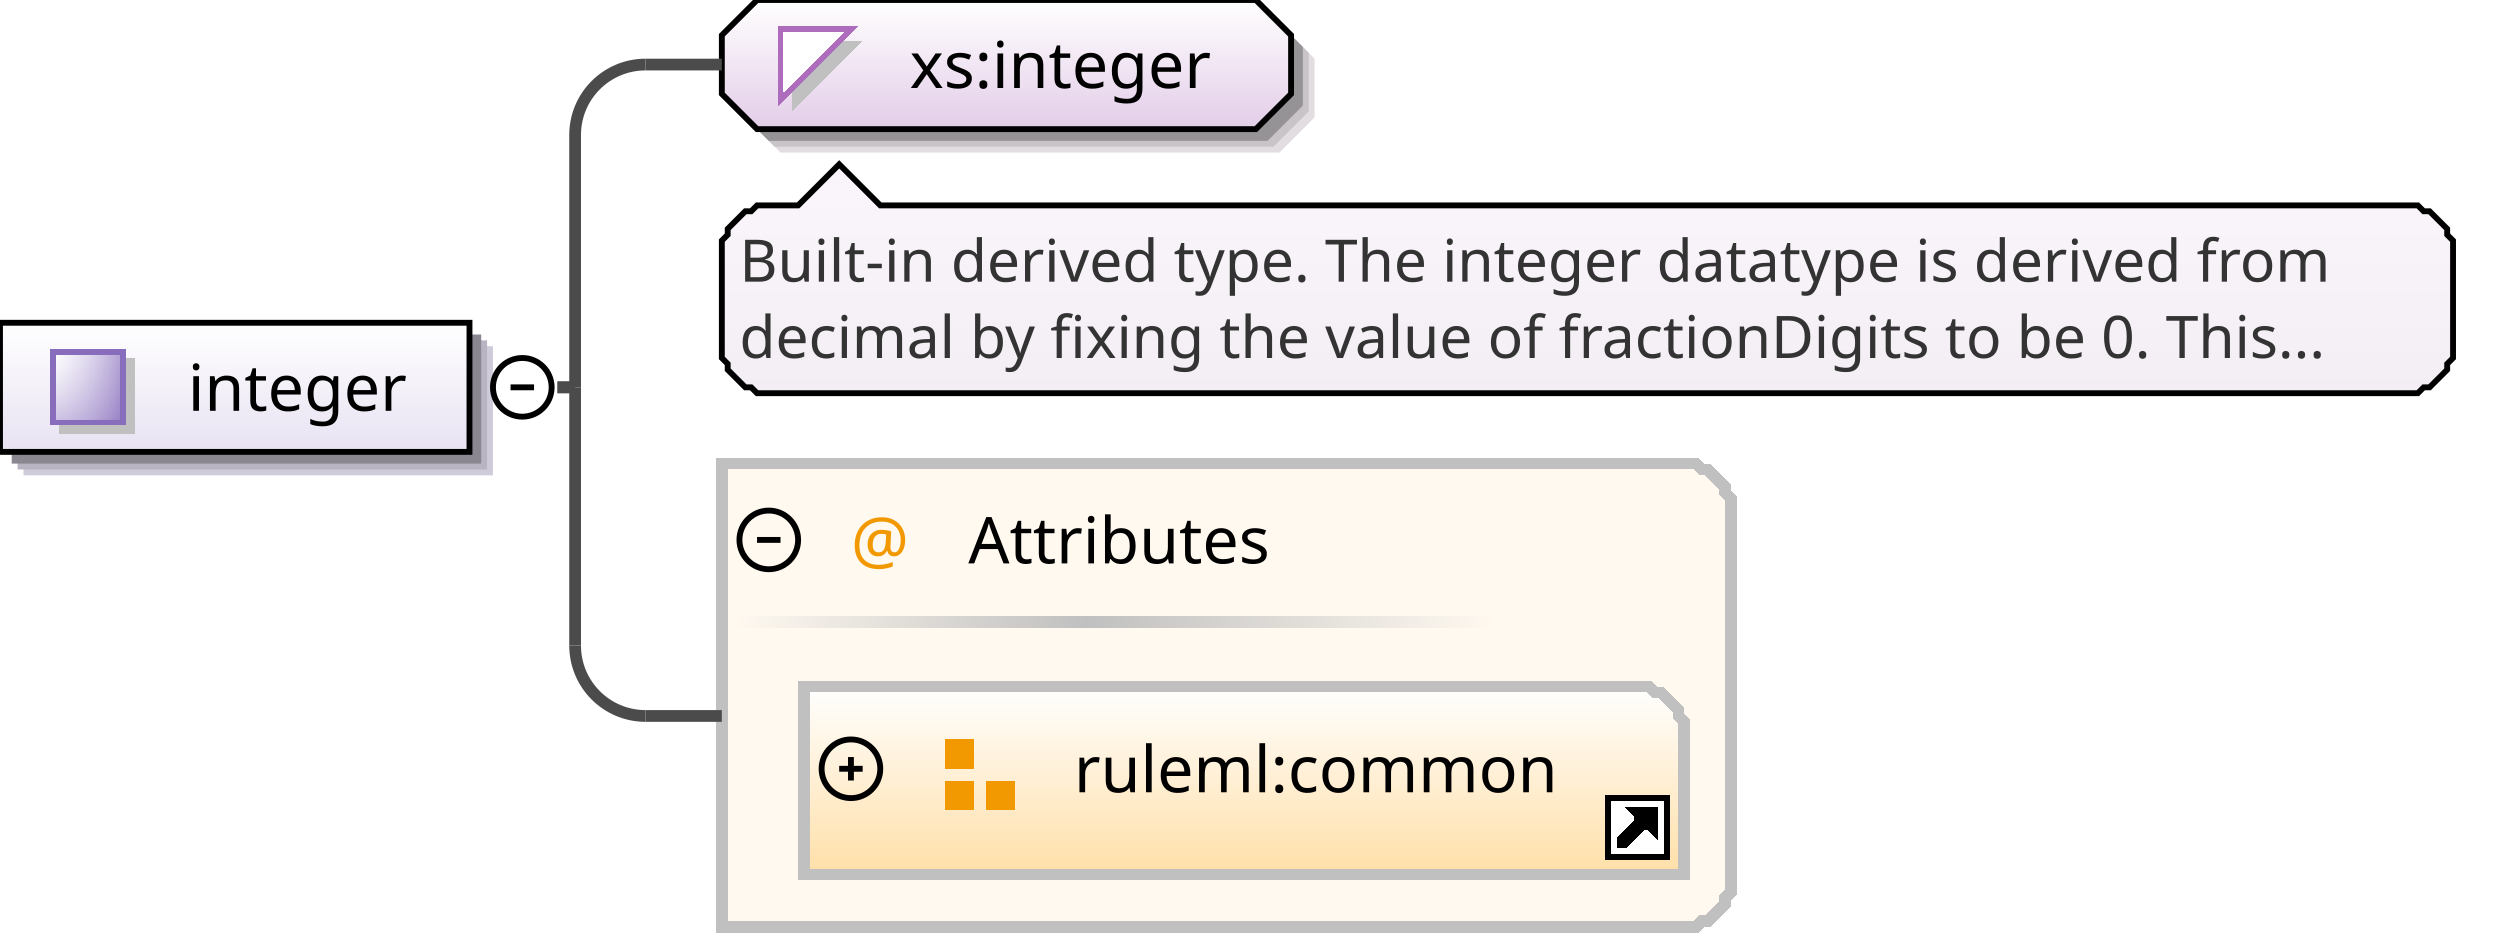
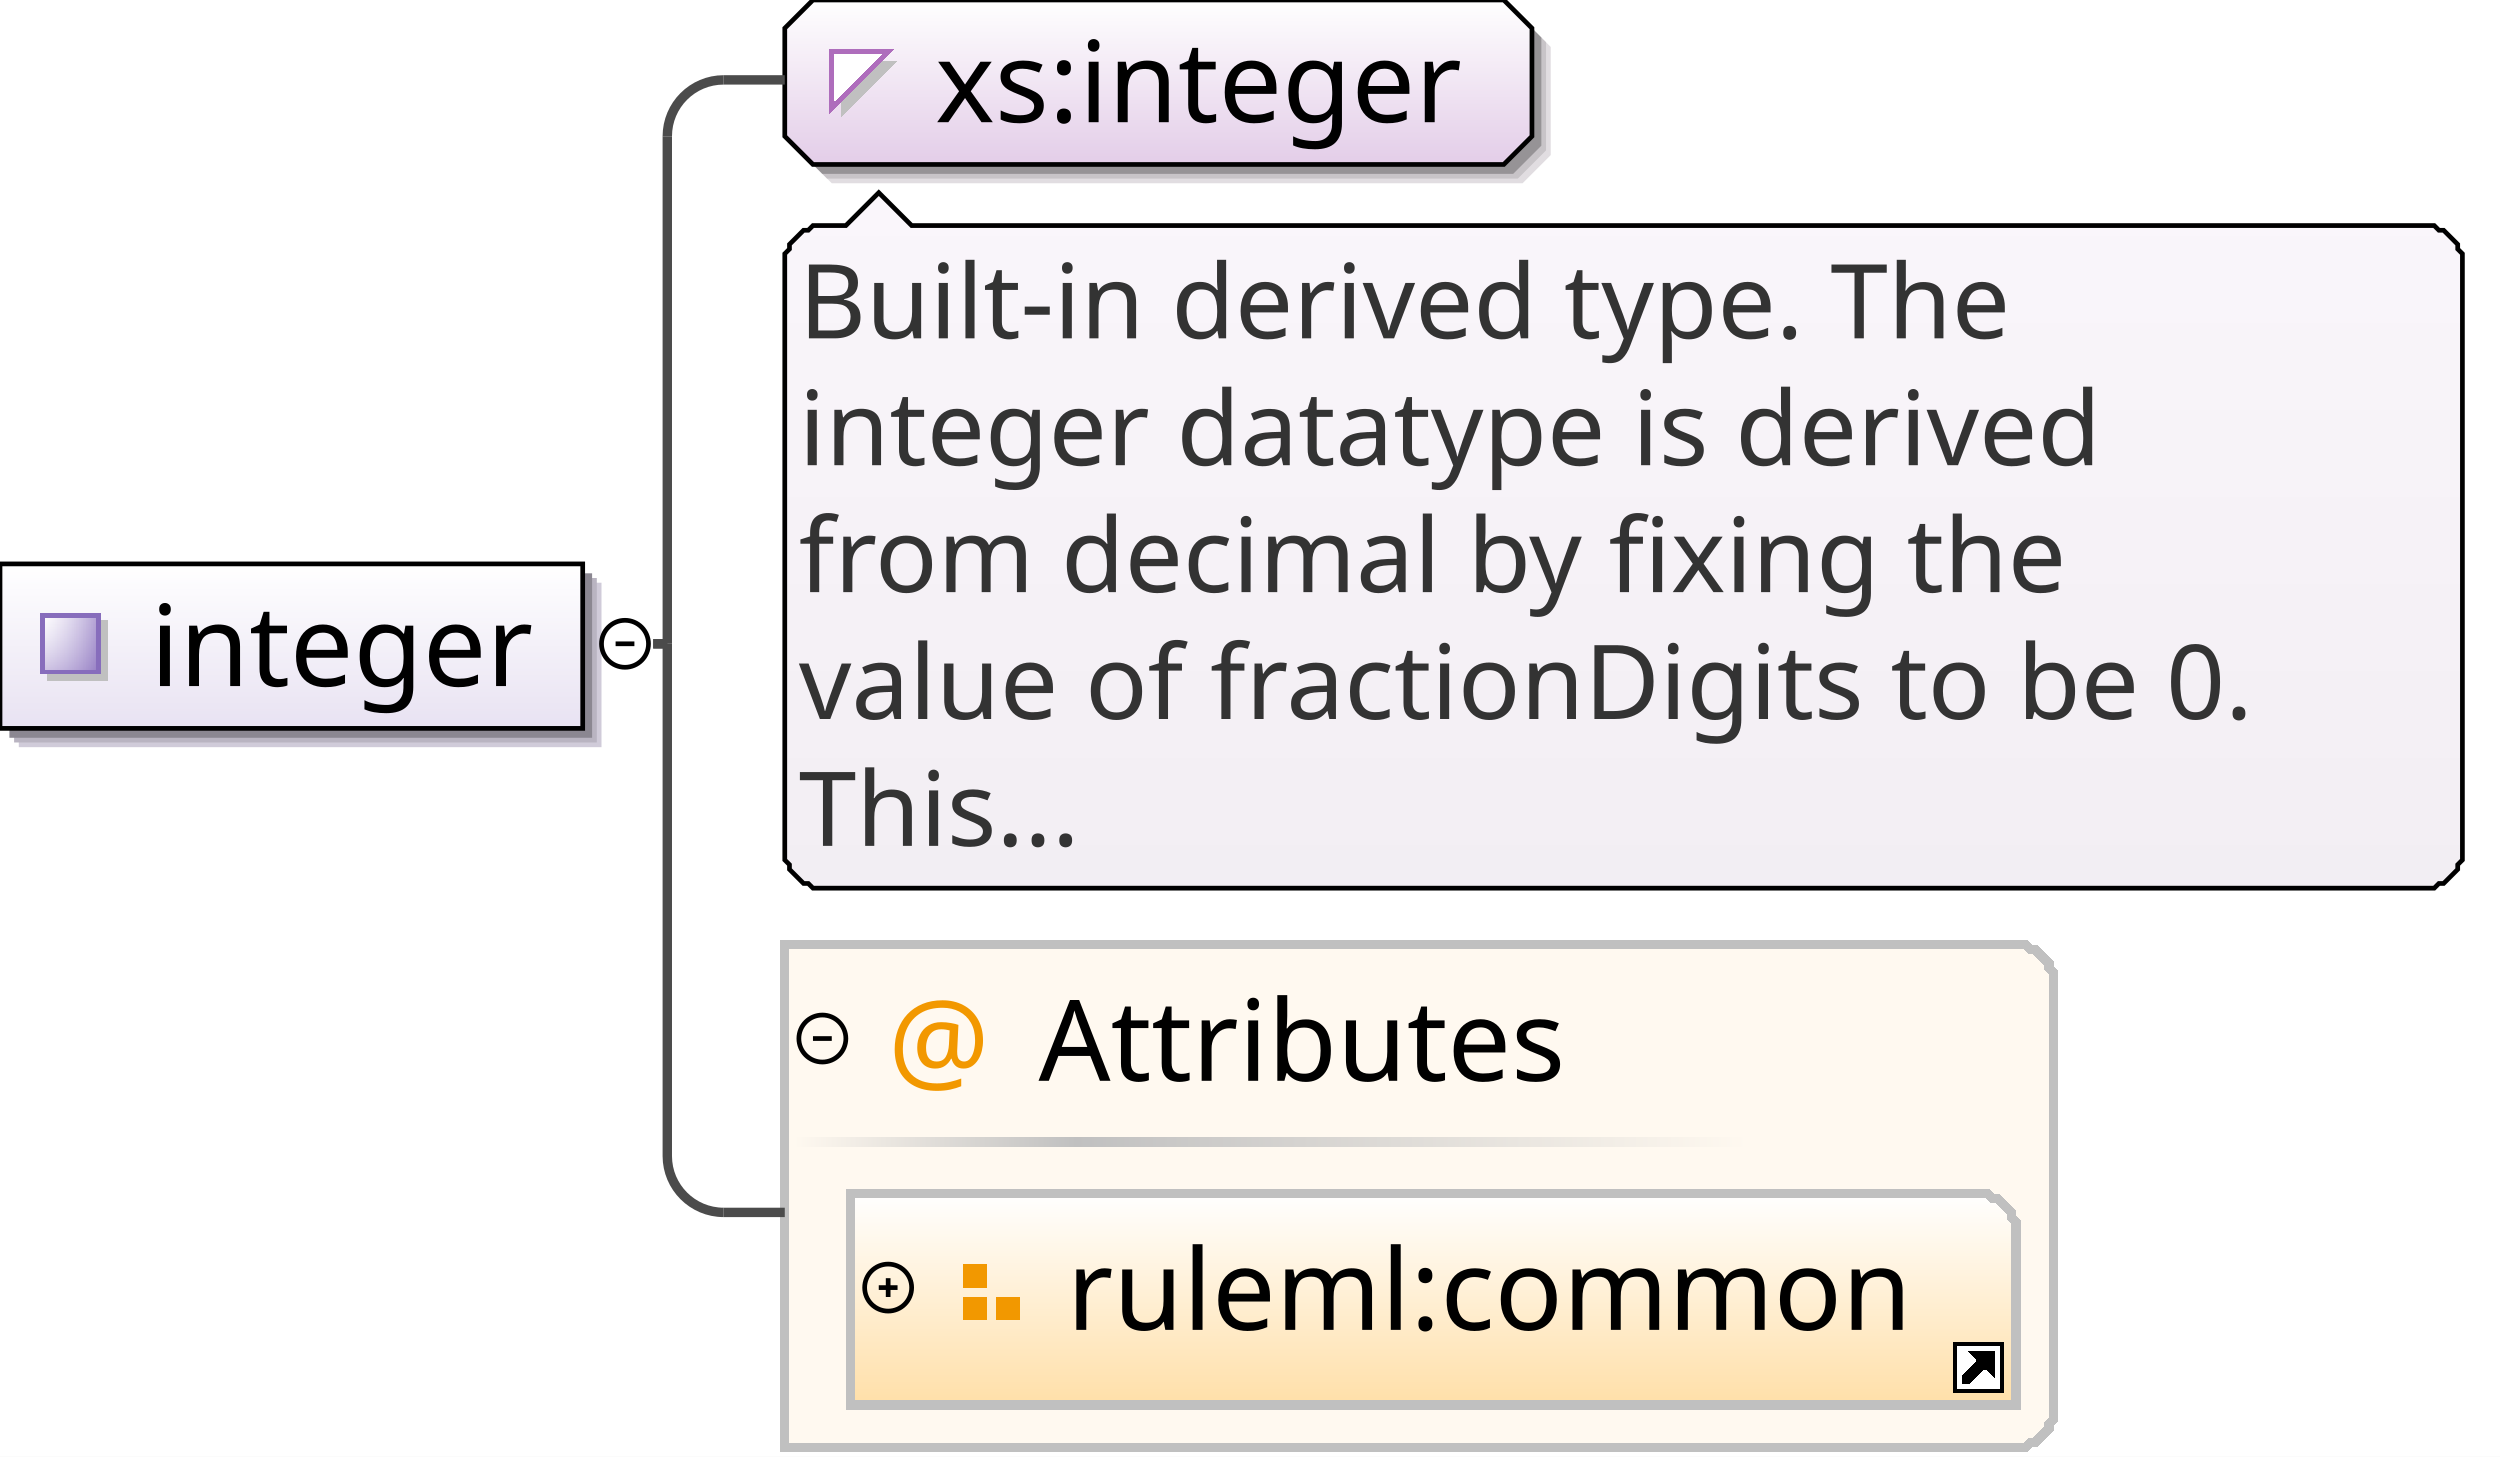
- <svg xmlns="http://www.w3.org/2000/svg" color-interpolation="auto" color-rendering="auto" fill="black" fill-opacity="1" font-family="'Dialog'" font-size="12px" font-style="normal" font-weight="normal" height="160" image-rendering="auto" shape-rendering="auto" stroke="black" stroke-dasharray="none" stroke-dashoffset="0" stroke-linecap="square" stroke-linejoin="miter" stroke-miterlimit="10" stroke-opacity="1" stroke-width="1" text-rendering="auto" width="426">
+ <svg xmlns="http://www.w3.org/2000/svg" color-interpolation="auto" color-rendering="auto" fill="black" fill-opacity="1" font-family="'Dialog'" font-size="12px" font-style="normal" font-weight="normal" height="310" image-rendering="auto" shape-rendering="auto" stroke="black" stroke-dasharray="none" stroke-dashoffset="0" stroke-linecap="square" stroke-linejoin="miter" stroke-miterlimit="10" stroke-opacity="1" stroke-width="1" text-rendering="auto" width="532">
  <defs id="genericDefs" />
  <g>
    <defs id="defs1">
-       <linearGradient gradientUnits="userSpaceOnUse" id="linearGradient1" spreadMethod="pad" x1="0" x2="0" y1="55" y2="77">
+       <linearGradient gradientUnits="userSpaceOnUse" id="linearGradient1" spreadMethod="pad" x1="0" x2="0" y1="120" y2="155">
        <stop offset="0%" stop-color="white" stop-opacity="1" />
        <stop offset="100%" stop-color="rgb(232,226,242)" stop-opacity="1" />
      </linearGradient>
-       <linearGradient gradientUnits="userSpaceOnUse" id="linearGradient2" spreadMethod="pad" x1="9" x2="9" y1="60" y2="72">
+       <linearGradient gradientUnits="userSpaceOnUse" id="linearGradient2" spreadMethod="pad" x1="9" x2="9" y1="131" y2="143">
        <stop offset="0%" stop-color="rgb(255,255,255)" stop-opacity="0.353" />
        <stop offset="100%" stop-color="rgb(135,109,188)" stop-opacity="0.667" />
      </linearGradient>
-       <linearGradient gradientUnits="userSpaceOnUse" id="linearGradient3" spreadMethod="pad" x1="9" x2="21" y1="60" y2="60">
+       <linearGradient gradientUnits="userSpaceOnUse" id="linearGradient3" spreadMethod="pad" x1="9" x2="21" y1="131" y2="131">
        <stop offset="0%" stop-color="rgb(255,255,255)" stop-opacity="0.353" />
        <stop offset="100%" stop-color="rgb(135,109,188)" stop-opacity="0.667" />
      </linearGradient>
-       <linearGradient gradientUnits="userSpaceOnUse" id="linearGradient4" spreadMethod="pad" x1="123" x2="123" y1="0" y2="22">
+       <linearGradient gradientUnits="userSpaceOnUse" id="linearGradient4" spreadMethod="pad" x1="167" x2="167" y1="0" y2="35">
        <stop offset="0%" stop-color="white" stop-opacity="1" />
        <stop offset="100%" stop-color="rgb(227,205,232)" stop-opacity="1" />
      </linearGradient>
-       <linearGradient gradientUnits="userSpaceOnUse" id="linearGradient5" spreadMethod="pad" x1="123" x2="123" y1="28" y2="67">
+       <linearGradient gradientUnits="userSpaceOnUse" id="linearGradient5" spreadMethod="pad" x1="167" x2="167" y1="41" y2="189">
        <stop offset="0%" stop-color="rgb(250,246,251)" stop-opacity="1" />
        <stop offset="100%" stop-color="rgb(242,238,243)" stop-opacity="1" />
      </linearGradient>
-       <linearGradient gradientUnits="userSpaceOnUse" id="linearGradient6" spreadMethod="pad" x1="185" x2="255" y1="105" y2="105">
+       <linearGradient gradientUnits="userSpaceOnUse" id="linearGradient6" spreadMethod="pad" x1="229" x2="372" y1="242" y2="242">
        <stop offset="0%" stop-color="silver" stop-opacity="1" />
        <stop offset="100%" stop-color="rgb(255,249,240)" stop-opacity="1" />
      </linearGradient>
-       <linearGradient gradientUnits="userSpaceOnUse" id="linearGradient7" spreadMethod="pad" x1="125" x2="185" y1="105" y2="105">
+       <linearGradient gradientUnits="userSpaceOnUse" id="linearGradient7" spreadMethod="pad" x1="169" x2="229" y1="242" y2="242">
        <stop offset="0%" stop-color="rgb(255,249,240)" stop-opacity="1" />
        <stop offset="100%" stop-color="silver" stop-opacity="1" />
      </linearGradient>
-       <linearGradient gradientUnits="userSpaceOnUse" id="linearGradient8" spreadMethod="pad" x1="137" x2="137" y1="117" y2="149">
+       <linearGradient gradientUnits="userSpaceOnUse" id="linearGradient8" spreadMethod="pad" x1="181" x2="181" y1="254" y2="299">
        <stop offset="0%" stop-color="white" stop-opacity="1" />
        <stop offset="100%" stop-color="rgb(255,223,168)" stop-opacity="1" />
      </linearGradient>
      <clipPath clipPathUnits="userSpaceOnUse" id="clipPath1">
-         <path d="M0 0 L426 0 L426 160 L0 160 L0 0 Z" />
+         <path d="M0 0 L532 0 L532 310 L0 310 L0 0 Z" />
      </clipPath>
    </defs>
    <g fill="white" stroke="white">
-       <rect clip-path="url(#clipPath1)" height="160" stroke="none" width="426" x="0" y="0" />
+       <rect clip-path="url(#clipPath1)" height="310" stroke="none" width="532" x="0" y="0" />
    </g>
-     <g fill="rgb(208,203,217)" font-family="sans-serif" font-size="11px" stroke="rgb(208,203,217)" text-rendering="optimizeLegibility">
-       <polygon clip-path="url(#clipPath1)" points=" 4 59 84 59 84 81 4 81" stroke="none" />
-       <polygon clip-path="url(#clipPath1)" fill="rgb(185,180,193)" points=" 3 58 83 58 83 80 3 80" stroke="none" />
-       <polygon clip-path="url(#clipPath1)" fill="rgb(139,135,145)" points=" 2 57 82 57 82 79 2 79" stroke="none" />
+     <g fill="rgb(208,203,217)" font-family="sans-serif" font-size="24px" stroke="rgb(208,203,217)" text-rendering="optimizeLegibility">
+       <polygon clip-path="url(#clipPath1)" points=" 4 124 128 124 128 159 4 159" stroke="none" />
+       <polygon clip-path="url(#clipPath1)" fill="rgb(185,180,193)" points=" 3 123 127 123 127 158 3 158" stroke="none" />
+       <polygon clip-path="url(#clipPath1)" fill="rgb(139,135,145)" points=" 2 122 126 122 126 157 2 157" stroke="none" />
    </g>
-     <g fill="url(#linearGradient1)" font-family="sans-serif" font-size="11px" shape-rendering="crispEdges" stroke="url(#linearGradient1)" text-rendering="geometricPrecision">
-       <polygon clip-path="url(#clipPath1)" points=" 0 55 80 55 80 77 0 77" stroke="none" />
+     <g fill="url(#linearGradient1)" font-family="sans-serif" font-size="24px" shape-rendering="crispEdges" stroke="url(#linearGradient1)" text-rendering="geometricPrecision">
+       <polygon clip-path="url(#clipPath1)" points=" 0 120 124 120 124 155 0 155" stroke="none" />
    </g>
-     <g font-family="sans-serif" font-size="11px" stroke-linecap="butt" text-rendering="optimizeLegibility">
-       <polygon clip-path="url(#clipPath1)" fill="none" points=" 0 55 80 55 80 77 0 77" />
+     <g font-family="sans-serif" font-size="24px" stroke-linecap="butt" text-rendering="optimizeLegibility">
+       <polygon clip-path="url(#clipPath1)" fill="none" points=" 0 120 124 120 124 155 0 155" />
    </g>
-     <g fill="silver" font-family="sans-serif" font-size="11px" shape-rendering="crispEdges" stroke="silver" stroke-linecap="butt" text-rendering="geometricPrecision">
-       <rect clip-path="url(#clipPath1)" height="13" stroke="none" width="13" x="10" y="61" />
-       <rect clip-path="url(#clipPath1)" fill="white" height="12" stroke="none" width="12" x="9" y="60" />
-       <rect clip-path="url(#clipPath1)" fill="url(#linearGradient2)" height="12" stroke="none" width="12" x="9" y="60" />
-       <rect clip-path="url(#clipPath1)" fill="url(#linearGradient3)" height="12" stroke="none" width="12" x="9" y="60" />
-       <rect clip-path="url(#clipPath1)" fill="none" height="12" stroke="rgb(135,109,188)" width="12" x="9" y="60" />
-       <text clip-path="url(#clipPath1)" fill="black" stroke="none" x="32" xml:space="preserve" y="70">integer</text>
+     <g fill="silver" font-family="sans-serif" font-size="24px" shape-rendering="crispEdges" stroke="silver" stroke-linecap="butt" text-rendering="geometricPrecision">
+       <rect clip-path="url(#clipPath1)" height="13" stroke="none" width="13" x="10" y="132" />
+       <rect clip-path="url(#clipPath1)" fill="white" height="12" stroke="none" width="12" x="9" y="131" />
+       <rect clip-path="url(#clipPath1)" fill="url(#linearGradient2)" height="12" stroke="none" width="12" x="9" y="131" />
+       <rect clip-path="url(#clipPath1)" fill="url(#linearGradient3)" height="12" stroke="none" width="12" x="9" y="131" />
+       <rect clip-path="url(#clipPath1)" fill="none" height="12" stroke="rgb(135,109,188)" width="12" x="9" y="131" />
+       <text clip-path="url(#clipPath1)" fill="black" stroke="none" x="32" xml:space="preserve" y="146">integer</text>
    </g>
-     <g font-family="sans-serif" font-size="11px" stroke-linecap="butt" text-rendering="optimizeLegibility">
-       <circle clip-path="url(#clipPath1)" cx="89" cy="66" fill="none" r="5" />
-       <line clip-path="url(#clipPath1)" fill="none" x1="87" x2="91" y1="66" y2="66" />
-       <polygon clip-path="url(#clipPath1)" fill="rgb(225,221,225)" points=" 127 10 127 20 133 26 218 26 224 20 224 10 218 4 133 4" stroke="none" />
-       <polygon clip-path="url(#clipPath1)" fill="rgb(200,196,200)" points=" 126 9 126 19 132 25 217 25 223 19 223 9 217 3 132 3" stroke="none" />
-       <polygon clip-path="url(#clipPath1)" fill="rgb(150,147,150)" points=" 125 8 125 18 131 24 216 24 222 18 222 8 216 2 131 2" stroke="none" />
+     <g font-family="sans-serif" font-size="24px" stroke-linecap="butt" text-rendering="optimizeLegibility">
+       <circle clip-path="url(#clipPath1)" cx="133" cy="137" fill="none" r="5" />
+       <line clip-path="url(#clipPath1)" fill="none" x1="131" x2="135" y1="137" y2="137" />
+       <polygon clip-path="url(#clipPath1)" fill="rgb(225,221,225)" points=" 171 10 171 33 177 39 324 39 330 33 330 10 324 4 177 4" stroke="none" />
+       <polygon clip-path="url(#clipPath1)" fill="rgb(200,196,200)" points=" 170 9 170 32 176 38 323 38 329 32 329 9 323 3 176 3" stroke="none" />
+       <polygon clip-path="url(#clipPath1)" fill="rgb(150,147,150)" points=" 169 8 169 31 175 37 322 37 328 31 328 8 322 2 175 2" stroke="none" />
    </g>
-     <g fill="url(#linearGradient4)" font-family="sans-serif" font-size="11px" shape-rendering="crispEdges" stroke="url(#linearGradient4)" stroke-linecap="butt" text-rendering="geometricPrecision">
-       <polygon clip-path="url(#clipPath1)" points=" 123 6 123 16 129 22 214 22 220 16 220 6 214 0 129 0" stroke="none" />
+     <g fill="url(#linearGradient4)" font-family="sans-serif" font-size="24px" shape-rendering="crispEdges" stroke="url(#linearGradient4)" stroke-linecap="butt" text-rendering="geometricPrecision">
+       <polygon clip-path="url(#clipPath1)" points=" 167 6 167 29 173 35 320 35 326 29 326 6 320 0 173 0" stroke="none" />
    </g>
-     <g font-family="sans-serif" font-size="11px" stroke-linecap="butt" text-rendering="optimizeLegibility">
-       <polygon clip-path="url(#clipPath1)" fill="none" points=" 123 6 123 16 129 22 214 22 220 16 220 6 214 0 129 0" />
+     <g font-family="sans-serif" font-size="24px" stroke-linecap="butt" text-rendering="optimizeLegibility">
+       <polygon clip-path="url(#clipPath1)" fill="none" points=" 167 6 167 29 173 35 320 35 326 29 326 6 320 0 173 0" />
    </g>
-     <g fill="silver" font-family="sans-serif" font-size="11px" shape-rendering="crispEdges" stroke="silver" stroke-linecap="butt" text-rendering="geometricPrecision">
-       <polygon clip-path="url(#clipPath1)" points=" 135 7 147 7 135 19" stroke="none" />
-       <polygon clip-path="url(#clipPath1)" fill="white" points=" 133 5 145 5 133 17" stroke="none" />
-       <polygon clip-path="url(#clipPath1)" fill="none" points=" 133 5 145 5 133 17" stroke="rgb(174,109,188)" />
-       <text clip-path="url(#clipPath1)" fill="black" stroke="none" x="155" xml:space="preserve" y="15">xs:integer</text>
-       <polygon clip-path="url(#clipPath1)" fill="url(#linearGradient5)" points=" 123 41 124 40 124 39 125 38 126 37 127 36 128 36 129 35 136 35 143 28 150 35 412 35 413 36 414 36 415 37 416 38 417 39 417 40 418 41 418 61 417 62 417 63 416 64 415 65 414 66 413 66 412 67 129 67 128 66 127 66 126 65 125 64 124 63 124 62 123 61" stroke="none" />
+     <g fill="silver" font-family="sans-serif" font-size="24px" shape-rendering="crispEdges" stroke="silver" stroke-linecap="butt" text-rendering="geometricPrecision">
+       <polygon clip-path="url(#clipPath1)" points=" 179 13 191 13 179 25" stroke="none" />
+       <polygon clip-path="url(#clipPath1)" fill="white" points=" 177 11 189 11 177 23" stroke="none" />
+       <polygon clip-path="url(#clipPath1)" fill="none" points=" 177 11 189 11 177 23" stroke="rgb(174,109,188)" />
+       <text clip-path="url(#clipPath1)" fill="black" stroke="none" x="199" xml:space="preserve" y="26">xs:integer</text>
+       <polygon clip-path="url(#clipPath1)" fill="url(#linearGradient5)" points=" 167 54 168 53 168 52 169 51 170 50 171 49 172 49 173 48 180 48 187 41 194 48 518 48 519 49 520 49 521 50 522 51 523 52 523 53 524 54 524 183 523 184 523 185 522 186 521 187 520 188 519 188 518 189 173 189 172 188 171 188 170 187 169 186 168 185 168 184 167 183" stroke="none" />
    </g>
-     <g font-family="sans-serif" font-size="11px" stroke-linecap="butt" text-rendering="optimizeLegibility">
-       <polygon clip-path="url(#clipPath1)" fill="none" points=" 123 41 124 40 124 39 125 38 126 37 127 36 128 36 129 35 136 35 143 28 150 35 412 35 413 36 414 36 415 37 416 38 417 39 417 40 418 41 418 61 417 62 417 63 416 64 415 65 414 66 413 66 412 67 129 67 128 66 127 66 126 65 125 64 124 63 124 62 123 61" />
+     <g font-family="sans-serif" font-size="24px" stroke-linecap="butt" text-rendering="optimizeLegibility">
+       <polygon clip-path="url(#clipPath1)" fill="none" points=" 167 54 168 53 168 52 169 51 170 50 171 49 172 49 173 48 180 48 187 41 194 48 518 48 519 49 520 49 521 50 522 51 523 52 523 53 524 54 524 183 523 184 523 185 522 186 521 187 520 188 519 188 518 189 173 189 172 188 171 188 170 187 169 186 168 185 168 184 167 183" />
    </g>
-     <g fill="rgb(51,51,51)" font-family="sans-serif" font-size="10px" shape-rendering="crispEdges" stroke="rgb(51,51,51)" stroke-linecap="butt" text-rendering="geometricPrecision">
-       <text clip-path="url(#clipPath1)" stroke="none" x="126" xml:space="preserve" y="48">Built-in derived type. The integer datatype is derived from </text>
-       <text clip-path="url(#clipPath1)" stroke="none" x="126" xml:space="preserve" y="61">decimal by fixing the value of fractionDigits to be 0. This...</text>
+     <g fill="rgb(51,51,51)" font-family="sans-serif" font-size="22px" shape-rendering="crispEdges" stroke="rgb(51,51,51)" stroke-linecap="butt" text-rendering="geometricPrecision">
+       <text clip-path="url(#clipPath1)" stroke="none" x="170" xml:space="preserve" y="72">Built-in derived type. The </text>
+       <text clip-path="url(#clipPath1)" stroke="none" x="170" xml:space="preserve" y="99">integer datatype is derived </text>
+       <text clip-path="url(#clipPath1)" stroke="none" x="170" xml:space="preserve" y="126">from decimal by fixing the </text>
+       <text clip-path="url(#clipPath1)" stroke="none" x="170" xml:space="preserve" y="153">value of fractionDigits to be 0. </text>
+       <text clip-path="url(#clipPath1)" stroke="none" x="170" xml:space="preserve" y="180">This...</text>
    </g>
-     <g fill="rgb(75,75,75)" font-family="sans-serif" font-size="11px" stroke="rgb(75,75,75)" stroke-linecap="butt" stroke-width="2" text-rendering="optimizeLegibility">
-       <line clip-path="url(#clipPath1)" fill="none" x1="95" x2="98" y1="66" y2="66" />
-       <line clip-path="url(#clipPath1)" fill="none" x1="98" x2="98" y1="23" y2="66" />
-       <line clip-path="url(#clipPath1)" fill="none" x1="110" x2="123" y1="11" y2="11" />
-       <path clip-path="url(#clipPath1)" d="M98 23 A12 12 0 0 1 110 11" fill="none" />
+     <g fill="rgb(75,75,75)" font-family="sans-serif" font-size="24px" stroke="rgb(75,75,75)" stroke-linecap="butt" stroke-width="2" text-rendering="optimizeLegibility">
+       <line clip-path="url(#clipPath1)" fill="none" x1="139" x2="142" y1="137" y2="137" />
+       <line clip-path="url(#clipPath1)" fill="none" x1="142" x2="142" y1="29" y2="137" />
+       <line clip-path="url(#clipPath1)" fill="none" x1="154" x2="167" y1="17" y2="17" />
+       <path clip-path="url(#clipPath1)" d="M142 29 A12 12 0 0 1 154 17" fill="none" />
    </g>
-     <g fill="rgb(255,249,240)" font-family="sans-serif" font-size="11px" shape-rendering="crispEdges" stroke="rgb(255,249,240)" stroke-linecap="butt" stroke-width="2" text-rendering="geometricPrecision">
-       <polygon clip-path="url(#clipPath1)" points=" 123 79 289 79 290 80 291 80 292 81 293 82 294 83 294 84 295 85 295 152 294 153 294 154 293 155 292 156 291 157 290 157 289 158 123 158" stroke="none" />
-       <polygon clip-path="url(#clipPath1)" fill="none" points=" 123 79 289 79 290 80 291 80 292 81 293 82 294 83 294 84 295 85 295 152 294 153 294 154 293 155 292 156 291 157 290 157 289 158 123 158" stroke="silver" />
-       <rect clip-path="url(#clipPath1)" fill="url(#linearGradient6)" height="2" stroke="none" width="70" x="185" y="105" />
-       <rect clip-path="url(#clipPath1)" fill="url(#linearGradient7)" height="2" stroke="none" width="60" x="125" y="105" />
-       <text clip-path="url(#clipPath1)" fill="rgb(242,152,0)" stroke="none" stroke-width="1" x="145" xml:space="preserve" y="96">@</text>
-       <text clip-path="url(#clipPath1)" fill="black" stroke="none" stroke-width="1" x="165" xml:space="preserve" y="96">Attributes</text>
+     <g fill="rgb(255,249,240)" font-family="sans-serif" font-size="24px" shape-rendering="crispEdges" stroke="rgb(255,249,240)" stroke-linecap="butt" stroke-width="2" text-rendering="geometricPrecision">
+       <polygon clip-path="url(#clipPath1)" points=" 167 201 431 201 432 202 433 202 434 203 435 204 436 205 436 206 437 207 437 302 436 303 436 304 435 305 434 306 433 307 432 307 431 308 167 308" stroke="none" />
+       <polygon clip-path="url(#clipPath1)" fill="none" points=" 167 201 431 201 432 202 433 202 434 203 435 204 436 205 436 206 437 207 437 302 436 303 436 304 435 305 434 306 433 307 432 307 431 308 167 308" stroke="silver" />
+       <rect clip-path="url(#clipPath1)" fill="url(#linearGradient6)" height="2" stroke="none" width="143" x="229" y="242" />
+       <rect clip-path="url(#clipPath1)" fill="url(#linearGradient7)" height="2" stroke="none" width="60" x="169" y="242" />
+       <text clip-path="url(#clipPath1)" fill="rgb(242,152,0)" stroke="none" stroke-width="1" x="189" xml:space="preserve" y="230">@</text>
+       <text clip-path="url(#clipPath1)" fill="black" stroke="none" stroke-width="1" x="221" xml:space="preserve" y="230">Attributes</text>
    </g>
-     <g font-family="sans-serif" font-size="11px" stroke-linecap="butt" text-rendering="optimizeLegibility">
-       <circle clip-path="url(#clipPath1)" cx="131" cy="92" fill="none" r="5" />
-       <line clip-path="url(#clipPath1)" fill="none" x1="129" x2="133" y1="92" y2="92" />
+     <g font-family="sans-serif" font-size="24px" stroke-linecap="butt" text-rendering="optimizeLegibility">
+       <circle clip-path="url(#clipPath1)" cx="175" cy="221" fill="none" r="5" />
+       <line clip-path="url(#clipPath1)" fill="none" x1="173" x2="177" y1="221" y2="221" />
    </g>
-     <g fill="url(#linearGradient8)" font-family="sans-serif" font-size="11px" shape-rendering="crispEdges" stroke="url(#linearGradient8)" stroke-linecap="butt" stroke-width="2" text-rendering="geometricPrecision">
-       <polygon clip-path="url(#clipPath1)" points=" 137 117 281 117 282 118 283 118 284 119 285 120 286 121 286 122 287 123 287 149 137 149" stroke="none" />
-       <polygon clip-path="url(#clipPath1)" fill="none" points=" 137 117 281 117 282 118 283 118 284 119 285 120 286 121 286 122 287 123 287 149 137 149" stroke="silver" />
-       <rect clip-path="url(#clipPath1)" fill="rgb(242,152,0)" height="5" stroke="none" stroke-width="1" width="5" x="161" y="126" />
-       <rect clip-path="url(#clipPath1)" fill="rgb(242,152,0)" height="5" stroke="none" stroke-width="1" width="5" x="161" y="133" />
-       <rect clip-path="url(#clipPath1)" fill="rgb(242,152,0)" height="5" stroke="none" stroke-width="1" width="5" x="168" y="133" />
-       <text clip-path="url(#clipPath1)" fill="black" stroke="none" stroke-width="1" x="183" xml:space="preserve" y="135">ruleml:common</text>
-       <rect clip-path="url(#clipPath1)" fill="white" height="10" stroke="none" stroke-width="1" width="10" x="274" y="136" />
-       <polygon clip-path="url(#clipPath1)" fill="none" points=" 276 144 276 143 279 140 279 139 278 138 282 138 282 142 281 141 280 141 277 144" stroke="black" stroke-width="1" />
-       <polygon clip-path="url(#clipPath1)" fill="black" points=" 276 144 276 143 279 140 279 139 278 138 282 138 282 142 281 141 280 141 277 144" stroke="none" stroke-width="1" />
-       <rect clip-path="url(#clipPath1)" fill="none" height="10" stroke="black" stroke-width="1" width="10" x="274" y="136" />
+     <g fill="url(#linearGradient8)" font-family="sans-serif" font-size="24px" shape-rendering="crispEdges" stroke="url(#linearGradient8)" stroke-linecap="butt" stroke-width="2" text-rendering="geometricPrecision">
+       <polygon clip-path="url(#clipPath1)" points=" 181 254 423 254 424 255 425 255 426 256 427 257 428 258 428 259 429 260 429 299 181 299" stroke="none" />
+       <polygon clip-path="url(#clipPath1)" fill="none" points=" 181 254 423 254 424 255 425 255 426 256 427 257 428 258 428 259 429 260 429 299 181 299" stroke="silver" />
+       <rect clip-path="url(#clipPath1)" fill="rgb(242,152,0)" height="5" stroke="none" stroke-width="1" width="5" x="205" y="269" />
+       <rect clip-path="url(#clipPath1)" fill="rgb(242,152,0)" height="5" stroke="none" stroke-width="1" width="5" x="205" y="276" />
+       <rect clip-path="url(#clipPath1)" fill="rgb(242,152,0)" height="5" stroke="none" stroke-width="1" width="5" x="212" y="276" />
+       <text clip-path="url(#clipPath1)" fill="black" stroke="none" stroke-width="1" x="227" xml:space="preserve" y="283">ruleml:common</text>
+       <rect clip-path="url(#clipPath1)" fill="white" height="10" stroke="none" stroke-width="1" width="10" x="416" y="286" />
+       <polygon clip-path="url(#clipPath1)" fill="none" points=" 418 294 418 293 421 290 421 289 420 288 424 288 424 292 423 291 422 291 419 294" stroke="black" stroke-width="1" />
+       <polygon clip-path="url(#clipPath1)" fill="black" points=" 418 294 418 293 421 290 421 289 420 288 424 288 424 292 423 291 422 291 419 294" stroke="none" stroke-width="1" />
+       <rect clip-path="url(#clipPath1)" fill="none" height="10" stroke="black" stroke-width="1" width="10" x="416" y="286" />
    </g>
-     <g font-family="sans-serif" font-size="11px" stroke-linecap="butt" text-rendering="optimizeLegibility">
-       <circle clip-path="url(#clipPath1)" cx="145" cy="131" fill="none" r="5" />
-       <line clip-path="url(#clipPath1)" fill="none" x1="143" x2="147" y1="131" y2="131" />
-       <line clip-path="url(#clipPath1)" fill="none" x1="145" x2="145" y1="129" y2="133" />
-       <line clip-path="url(#clipPath1)" fill="none" stroke="rgb(75,75,75)" stroke-width="2" x1="95" x2="98" y1="66" y2="66" />
-       <line clip-path="url(#clipPath1)" fill="none" stroke="rgb(75,75,75)" stroke-width="2" x1="98" x2="98" y1="66" y2="110" />
-       <line clip-path="url(#clipPath1)" fill="none" stroke="rgb(75,75,75)" stroke-width="2" x1="110" x2="123" y1="122" y2="122" />
-       <path clip-path="url(#clipPath1)" d="M98 110 A12 12 0 0 0 110 122" fill="none" stroke="rgb(75,75,75)" stroke-width="2" />
+     <g font-family="sans-serif" font-size="24px" stroke-linecap="butt" text-rendering="optimizeLegibility">
+       <circle clip-path="url(#clipPath1)" cx="189" cy="274" fill="none" r="5" />
+       <line clip-path="url(#clipPath1)" fill="none" x1="187" x2="191" y1="274" y2="274" />
+       <line clip-path="url(#clipPath1)" fill="none" x1="189" x2="189" y1="272" y2="276" />
+       <line clip-path="url(#clipPath1)" fill="none" stroke="rgb(75,75,75)" stroke-width="2" x1="139" x2="142" y1="137" y2="137" />
+       <line clip-path="url(#clipPath1)" fill="none" stroke="rgb(75,75,75)" stroke-width="2" x1="142" x2="142" y1="137" y2="246" />
+       <line clip-path="url(#clipPath1)" fill="none" stroke="rgb(75,75,75)" stroke-width="2" x1="154" x2="167" y1="258" y2="258" />
+       <path clip-path="url(#clipPath1)" d="M142 246 A12 12 0 0 0 154 258" fill="none" stroke="rgb(75,75,75)" stroke-width="2" />
    </g>
  </g>
</svg>
